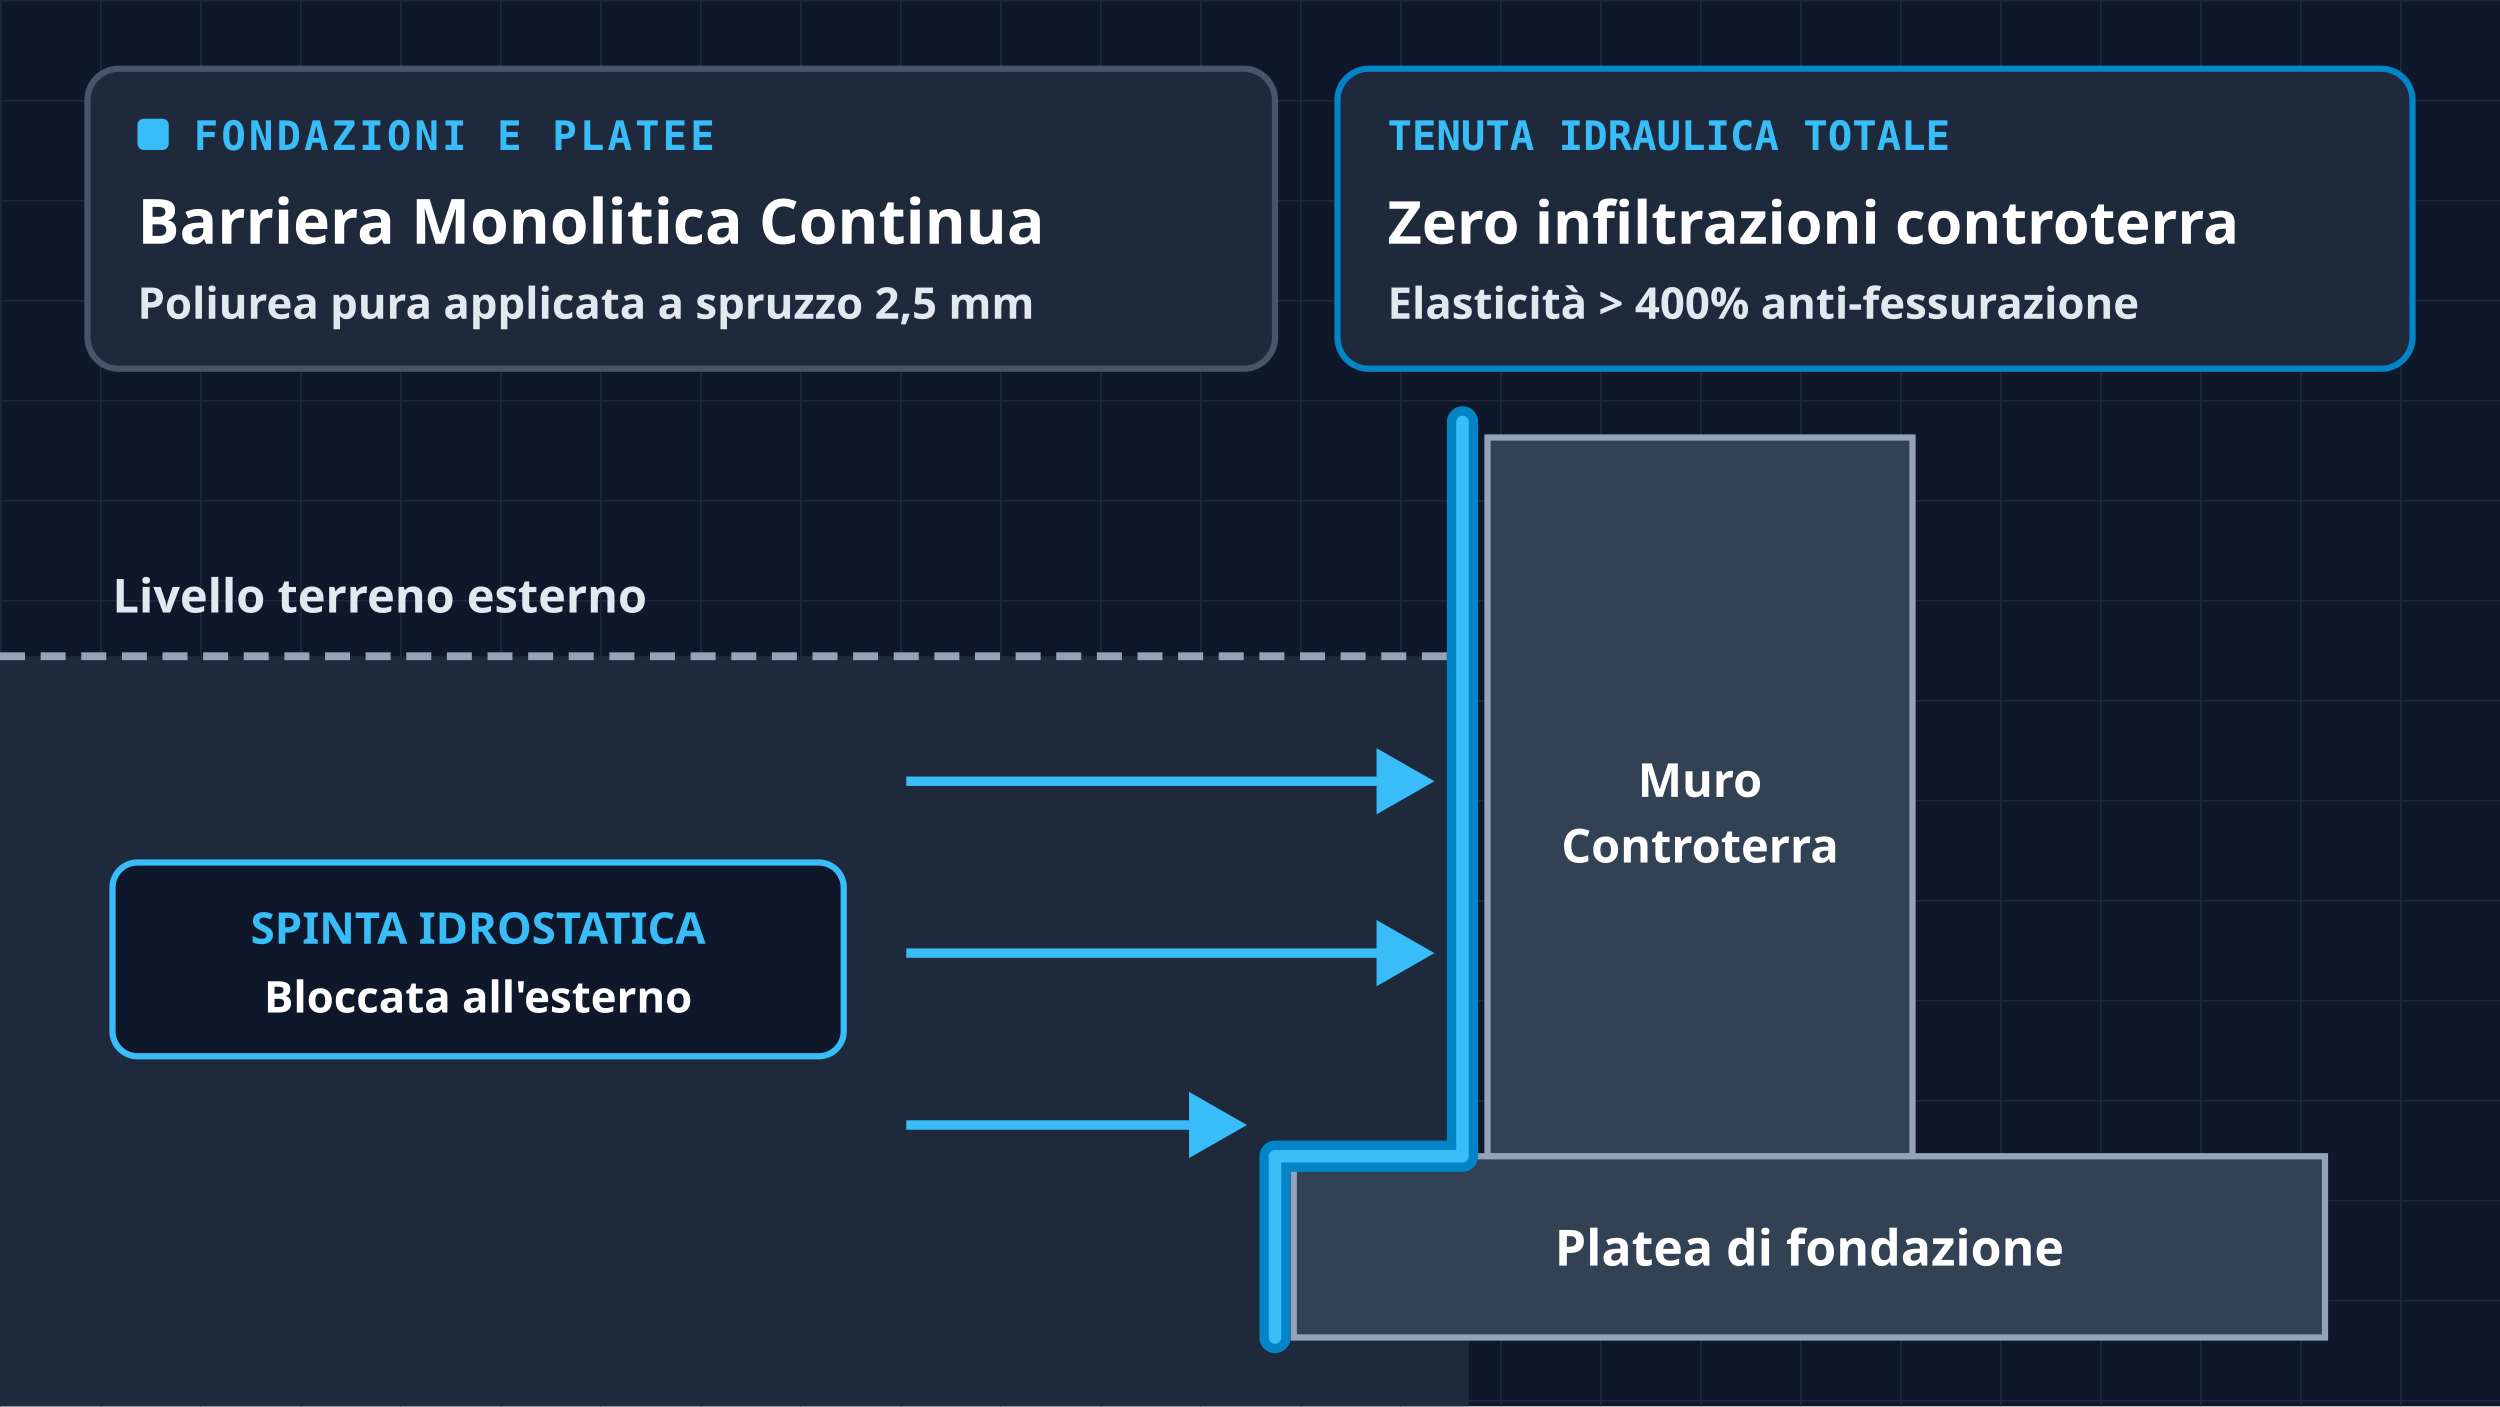
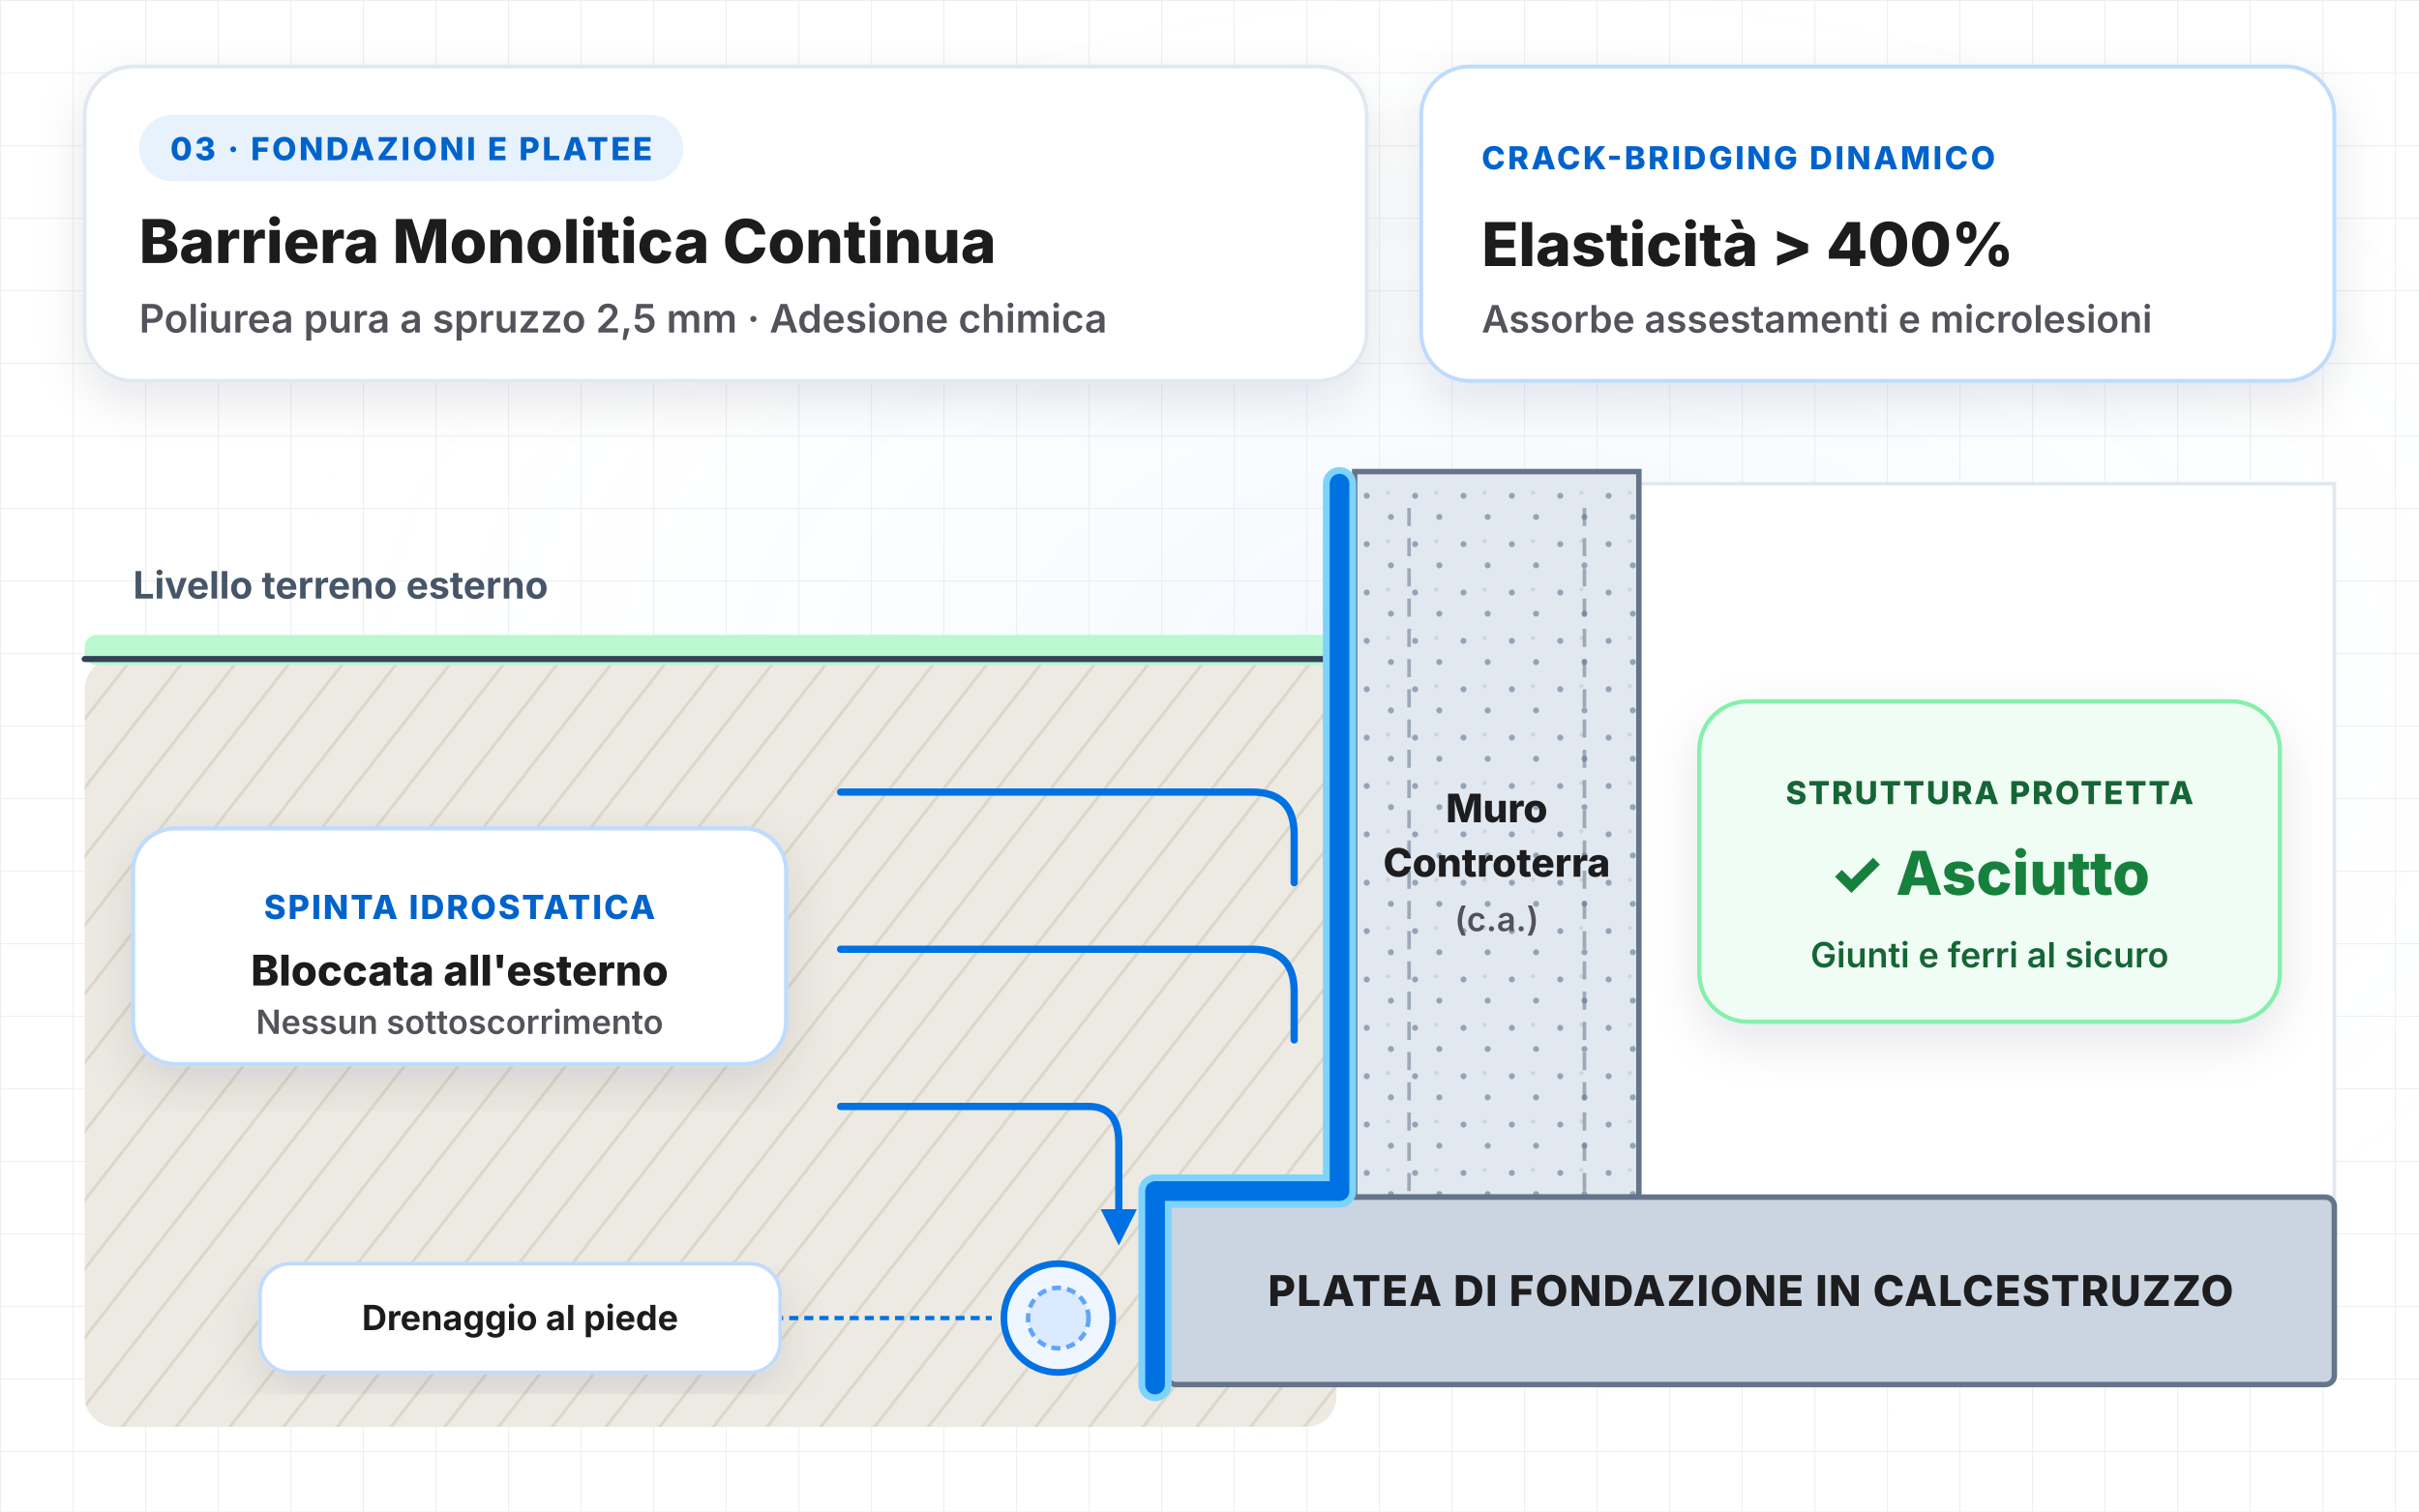
- <svg xmlns="http://www.w3.org/2000/svg" viewBox="0 0 800 450" width="800" height="450" fill="none">
+ <svg xmlns="http://www.w3.org/2000/svg" viewBox="0 0 800 500" width="800" height="500" fill="none">
  <defs>
-     <pattern id="grid" width="32" height="32" patternUnits="userSpaceOnUse">
-       <path d="M 32 0 L 0 0 0 32" fill="none" stroke="#1e293b" stroke-width="1" />
+     <pattern id="fGrid" width="24" height="24" patternUnits="userSpaceOnUse">
+       <path d="M 24 0 L 0 0 0 24" fill="none" stroke="#E2E8F0" stroke-width="0.7" opacity="0.65" />
    </pattern>
+     <pattern id="fSoil" width="14" height="14" patternUnits="userSpaceOnUse" patternTransform="rotate(38)">
+       <rect width="14" height="14" fill="#ECEAE2" />
+       <line x1="0" y1="0" x2="0" y2="14" stroke="#DCD8CC" stroke-width="2" />
+     </pattern>
+     <pattern id="fConcrete" width="16" height="16" patternUnits="userSpaceOnUse">
+       <rect width="16" height="16" fill="#E2E8F0" />
+       <circle cx="4" cy="4" r="1" fill="#94A3B8" />
+       <circle cx="12" cy="11" r="1" fill="#94A3B8" />
+       <circle cx="11" cy="3" r="0.7" fill="#CBD5E1" />
+     </pattern>
+     <radialGradient id="fBgGlow" cx="62%" cy="46%" r="52%">
+       <stop offset="0%" stop-color="#0071E3" stop-opacity="0.055" />
+       <stop offset="100%" stop-color="#FFFFFF" stop-opacity="0" />
+     </radialGradient>
+     <filter id="fShadow" x="-14%" y="-14%" width="128%" height="134%">
+       <feDropShadow dx="0" dy="6" stdDeviation="8" flood-color="#0F172A" flood-opacity="0.10" />
+     </filter>
  </defs>
-   <rect width="800" height="450" fill="#0f172a" />
-   <rect width="800" height="450" fill="url(#grid)" />
-   <path d="M 0 210 L 470 210 L 470 450 L 0 450 Z" fill="#1e293b" />
-   <line x1="0" y1="210" x2="470" y2="210" stroke="#94a3b8" stroke-width="2.5" stroke-dasharray="8 5" />
-   <text x="36" y="196" fill="#e2e8f0" font-family="system-ui, sans-serif" font-size="15" font-weight="700">Livello terreno esterno</text>
-   <rect x="476" y="140" width="136" height="230" fill="#334155" stroke="#94a3b8" stroke-width="2" />
-   <text x="544" y="255" text-anchor="middle" fill="#ffffff" font-family="system-ui, sans-serif" font-size="15" font-weight="700">Muro</text>
-   <text x="544" y="276" text-anchor="middle" fill="#ffffff" font-family="system-ui, sans-serif" font-size="15" font-weight="700">Controterra</text>
-   <rect x="414" y="370" width="330" height="58" fill="#334155" stroke="#94a3b8" stroke-width="2" />
-   <text x="579" y="405" text-anchor="middle" fill="#ffffff" font-family="system-ui, sans-serif" font-size="16" font-weight="700">Platea di fondazione</text>
-   <path d="M 468 135 L 468 370 L 408 370 L 408 428" fill="none" stroke="#0284c7" stroke-width="10" stroke-linecap="round" stroke-linejoin="round" />
-   <path d="M 468 135 L 468 370 L 408 370 L 408 428" fill="none" stroke="#38bdf8" stroke-width="4" stroke-linecap="round" stroke-linejoin="round" />
-   <g stroke="#38bdf8" stroke-width="3" fill="#38bdf8">
-     <line x1="290" y1="250" x2="446" y2="250" />
-     <polygon points="456,250 442,242 442,258" />
-     <line x1="290" y1="305" x2="446" y2="305" />
-     <polygon points="456,305 442,297 442,313" />
-     <line x1="290" y1="360" x2="386" y2="360" />
-     <polygon points="396,360 382,352 382,368" />
+   <rect width="800" height="500" fill="#FFFFFF" />
+   <rect width="800" height="500" fill="url(#fBgGlow)" />
+   <rect width="800" height="500" fill="url(#fGrid)" />
+   <g>
+     <rect x="28" y="218" width="414" height="254" rx="10" fill="url(#fSoil)" />
+     <rect x="28" y="210" width="414" height="10" rx="4" fill="#BBF7D0" />
+     <line x1="28" y1="218" x2="442" y2="218" stroke="#334155" stroke-width="2" stroke-linecap="round" />
+     <text x="44" y="198" fill="#475569" font-family="Inter, system-ui, sans-serif" font-size="12.5" font-weight="700">Livello terreno esterno</text>
+     <rect x="536" y="160" width="236" height="236" fill="#FFFFFF" stroke="#E2E8F0" stroke-width="1.2" />
+     <rect x="448" y="156" width="94" height="240" fill="url(#fConcrete)" stroke="#64748B" stroke-width="1.8" />
+     <g stroke="#64748B" stroke-width="1.2" stroke-dasharray="6 4" opacity="0.55">
+       <line x1="466" y1="168" x2="466" y2="394" />
+       <line x1="524" y1="168" x2="524" y2="394" />
+     </g>
+     <text x="495" y="272" text-anchor="middle" fill="#1D1D1F" font-family="Inter, system-ui, sans-serif" font-size="13" font-weight="800">Muro</text>
+     <text x="495" y="290" text-anchor="middle" fill="#1D1D1F" font-family="Inter, system-ui, sans-serif" font-size="13" font-weight="800">Controterra</text>
+     <text x="495" y="308" text-anchor="middle" fill="#52525B" font-family="Inter, system-ui, sans-serif" font-size="11" font-weight="600">(c.a.)</text>
+     <rect x="386" y="396" width="386" height="62" rx="3" fill="#CBD5E1" stroke="#64748B" stroke-width="1.8" />
+     <text x="579" y="432" text-anchor="middle" fill="#1D1D1F" font-family="Inter, system-ui, sans-serif" font-size="14" font-weight="800" letter-spacing="0.03em">PLATEA DI FONDAZIONE IN CALCESTRUZZO</text>
+     <circle cx="350" cy="436" r="18" fill="#EFF6FF" stroke="#0071E3" stroke-width="2.2" />
+     <circle cx="350" cy="436" r="10" fill="#DBEAFE" stroke="#60A5FA" stroke-width="1.5" stroke-dasharray="3 2" />
+     <path d="M 443 160 L 443 394 L 382 394 L 382 458" fill="none" stroke="#7DD3FC" stroke-width="11" stroke-linecap="round" stroke-linejoin="round" />
+     <path d="M 443 160 L 443 394 L 382 394 L 382 458" fill="none" stroke="#0071E3" stroke-width="6.5" stroke-linecap="round" stroke-linejoin="round" />
+     <g stroke="#0071E3" stroke-width="2.4" fill="none" stroke-linecap="round">
+       <path d="M 278 262 L 414 262 Q 428 262 428 276 L 428 292" />
+       <path d="M 278 314 L 414 314 Q 428 314 428 328 L 428 344" />
+       <path d="M 278 366 L 360 366 Q 370 366 370 378 L 370 404" />
+       <polygon points="364,400 370,412 376,400" fill="#0071E3" stroke="none" />
+     </g>
  </g>
-   <rect x="36" y="276" width="234" height="62" rx="8" fill="#0f172a" stroke="#38bdf8" stroke-width="2" />
-   <text x="153" y="302" text-anchor="middle" fill="#38bdf8" font-family="system-ui, sans-serif" font-size="14" font-weight="800">SPINTA IDROSTATICA</text>
-   <text x="153" y="324" text-anchor="middle" fill="#ffffff" font-family="system-ui, sans-serif" font-size="14" font-weight="700">Bloccata all'esterno</text>
-   <g transform="translate(28, 22)">
-     <rect width="380" height="96" rx="10" fill="#1e293b" stroke="#475569" stroke-width="2" />
-     <rect x="16" y="16" width="10" height="10" rx="2" fill="#38bdf8" />
-     <text x="34" y="26" fill="#38bdf8" font-family="monospace" font-size="13" font-weight="bold" letter-spacing="1">FONDAZIONI E PLATEE</text>
-     <text x="16" y="56" fill="#ffffff" font-family="system-ui, sans-serif" font-size="20" font-weight="800">Barriera Monolitica Continua</text>
-     <text x="16" y="80" fill="#e2e8f0" font-family="system-ui, sans-serif" font-size="14" font-weight="600">Poliurea pura applicata a spruzzo 2,5 mm</text>
-   </g>
-   <g transform="translate(428, 22)">
-     <rect width="344" height="96" rx="10" fill="#1e293b" stroke="#0284c7" stroke-width="2" />
-     <text x="16" y="26" fill="#38bdf8" font-family="monospace" font-size="13" font-weight="bold">TENUTA IDRAULICA TOTALE</text>
-     <text x="16" y="56" fill="#ffffff" font-family="system-ui, sans-serif" font-size="19" font-weight="800">Zero infiltrazioni controterra</text>
-     <text x="16" y="80" fill="#e2e8f0" font-family="system-ui, sans-serif" font-size="14" font-weight="600">Elasticità &gt; 400% anti-fessurazione</text>
+   <g font-family="Inter, system-ui, sans-serif">
+     <g transform="translate(44, 274)" filter="url(#fShadow)">
+       <rect width="216" height="78" rx="14" fill="#FFFFFF" stroke="#BFDBFE" stroke-width="1.4" />
+       <text x="108" y="30" text-anchor="middle" fill="#0064CC" font-size="11" font-weight="800" letter-spacing="0.06em">SPINTA IDROSTATICA</text>
+       <text x="108" y="52" text-anchor="middle" fill="#1D1D1F" font-size="14" font-weight="800">Bloccata all'esterno</text>
+       <text x="108" y="68" text-anchor="middle" fill="#52525B" font-size="11" font-weight="600">Nessun sottoscorrimento</text>
+     </g>
+     <line x1="256" y1="436" x2="328" y2="436" stroke="#0071E3" stroke-width="1.4" stroke-dasharray="3 2" />
+     <g filter="url(#fShadow)">
+       <rect x="86" y="418" width="172" height="36" rx="10" fill="#FFFFFF" stroke="#BFDBFE" stroke-width="1.2" />
+       <text x="172" y="440" text-anchor="middle" fill="#1D1D1F" font-size="11.5" font-weight="700">Drenaggio al piede</text>
+     </g>
+     <g transform="translate(562, 232)" filter="url(#fShadow)">
+       <rect width="192" height="106" rx="16" fill="#F0FDF4" stroke="#86EFAC" stroke-width="1.4" />
+       <text x="96" y="34" text-anchor="middle" fill="#166534" font-size="10.5" font-weight="800" letter-spacing="0.06em">STRUTTURA PROTETTA</text>
+       <text x="96" y="64" text-anchor="middle" fill="#15803D" font-size="20" font-weight="800">✓ Asciutto</text>
+       <text x="96" y="88" text-anchor="middle" fill="#166534" font-size="11.5" font-weight="600">Giunti e ferri al sicuro</text>
+     </g>
+     <g transform="translate(28, 22)" filter="url(#fShadow)">
+       <rect width="424" height="104" rx="16" fill="#FFFFFF" stroke="#E2E8F0" stroke-width="1.3" />
+       <rect x="18" y="16" width="180" height="22" rx="11" fill="#E8F2FC" />
+       <text x="108" y="31" text-anchor="middle" fill="#0064CC" font-size="10.5" font-weight="800" letter-spacing="0.08em">03 · FONDAZIONI E PLATEE</text>
+       <text x="18" y="65" fill="#1D1D1F" font-size="20" font-weight="800">Barriera Monolitica Continua</text>
+       <text x="18" y="88" fill="#52525B" font-size="13" font-weight="600">Poliurea pura a spruzzo 2,5 mm · Adesione chimica</text>
+     </g>
+     <g transform="translate(470, 22)" filter="url(#fShadow)">
+       <rect width="302" height="104" rx="16" fill="#FFFFFF" stroke="#BFDBFE" stroke-width="1.3" />
+       <text x="20" y="34" fill="#0064CC" font-size="10.5" font-weight="800" letter-spacing="0.08em">CRACK-BRIDGING DINAMICO</text>
+       <text x="20" y="66" fill="#1D1D1F" font-size="20" font-weight="800">Elasticità &gt; 400%</text>
+       <text x="20" y="88" fill="#52525B" font-size="12.5" font-weight="600">Assorbe assestamenti e microlesioni</text>
+     </g>
  </g>
</svg>
